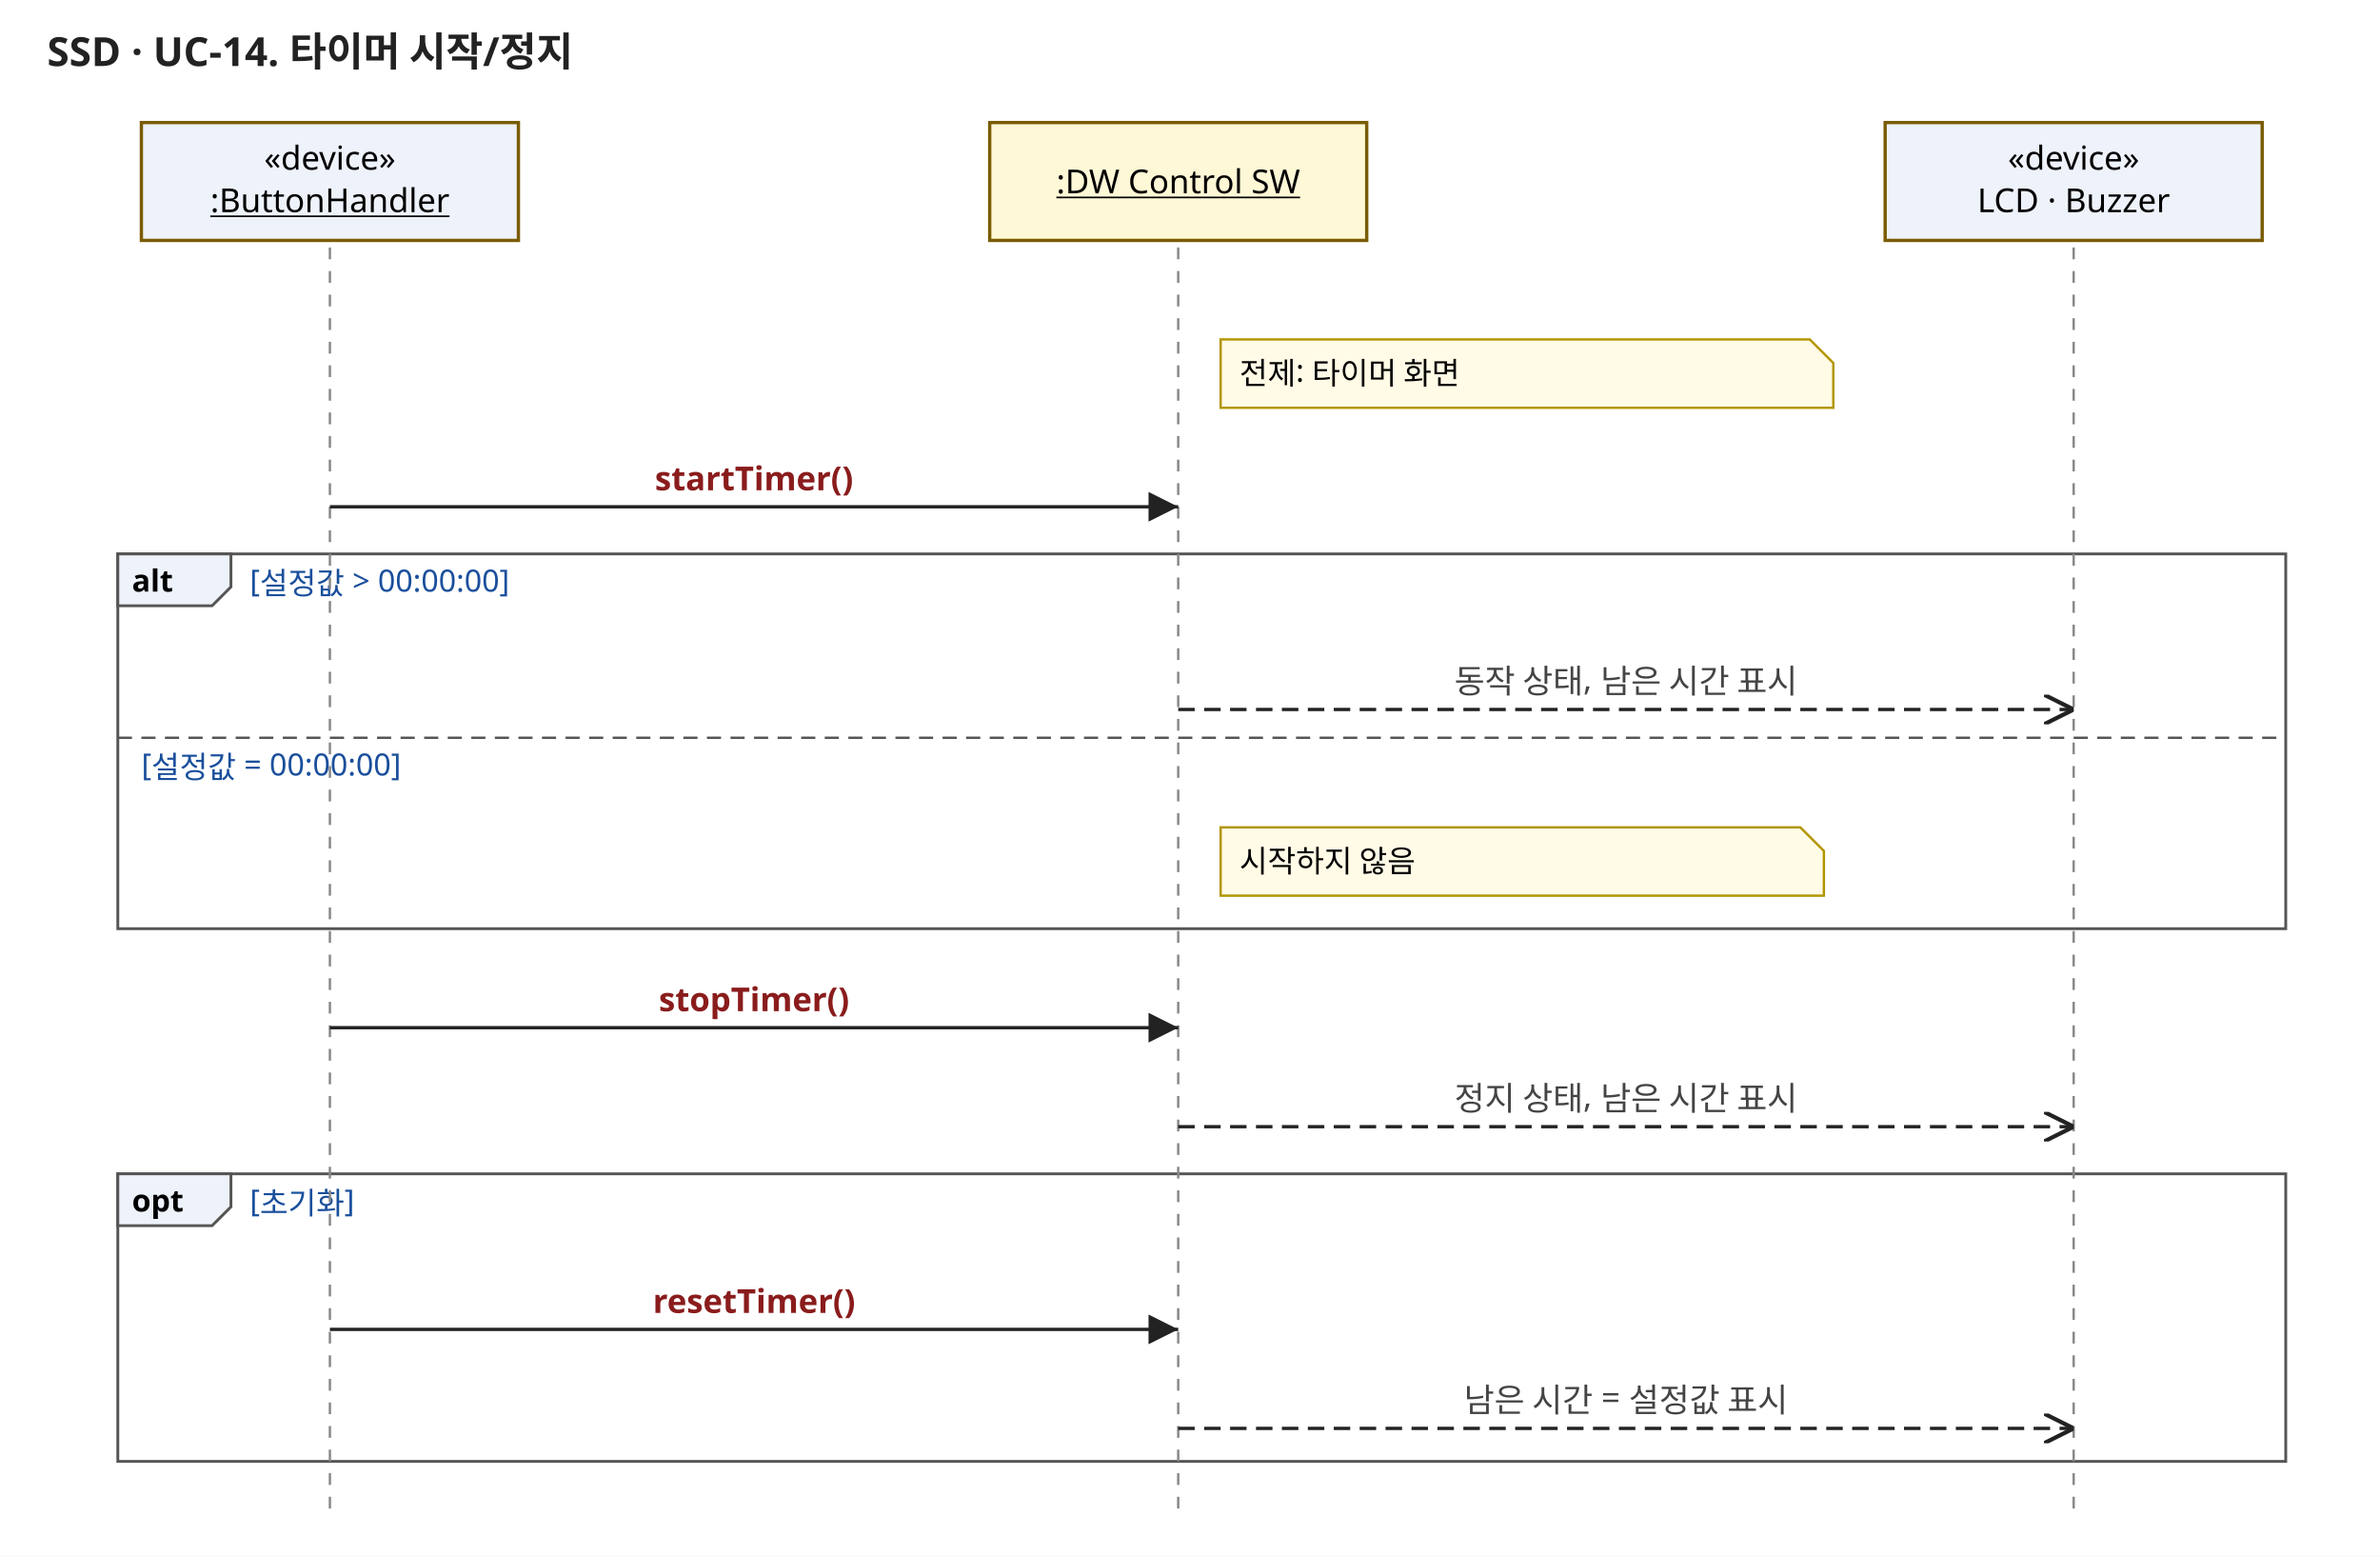
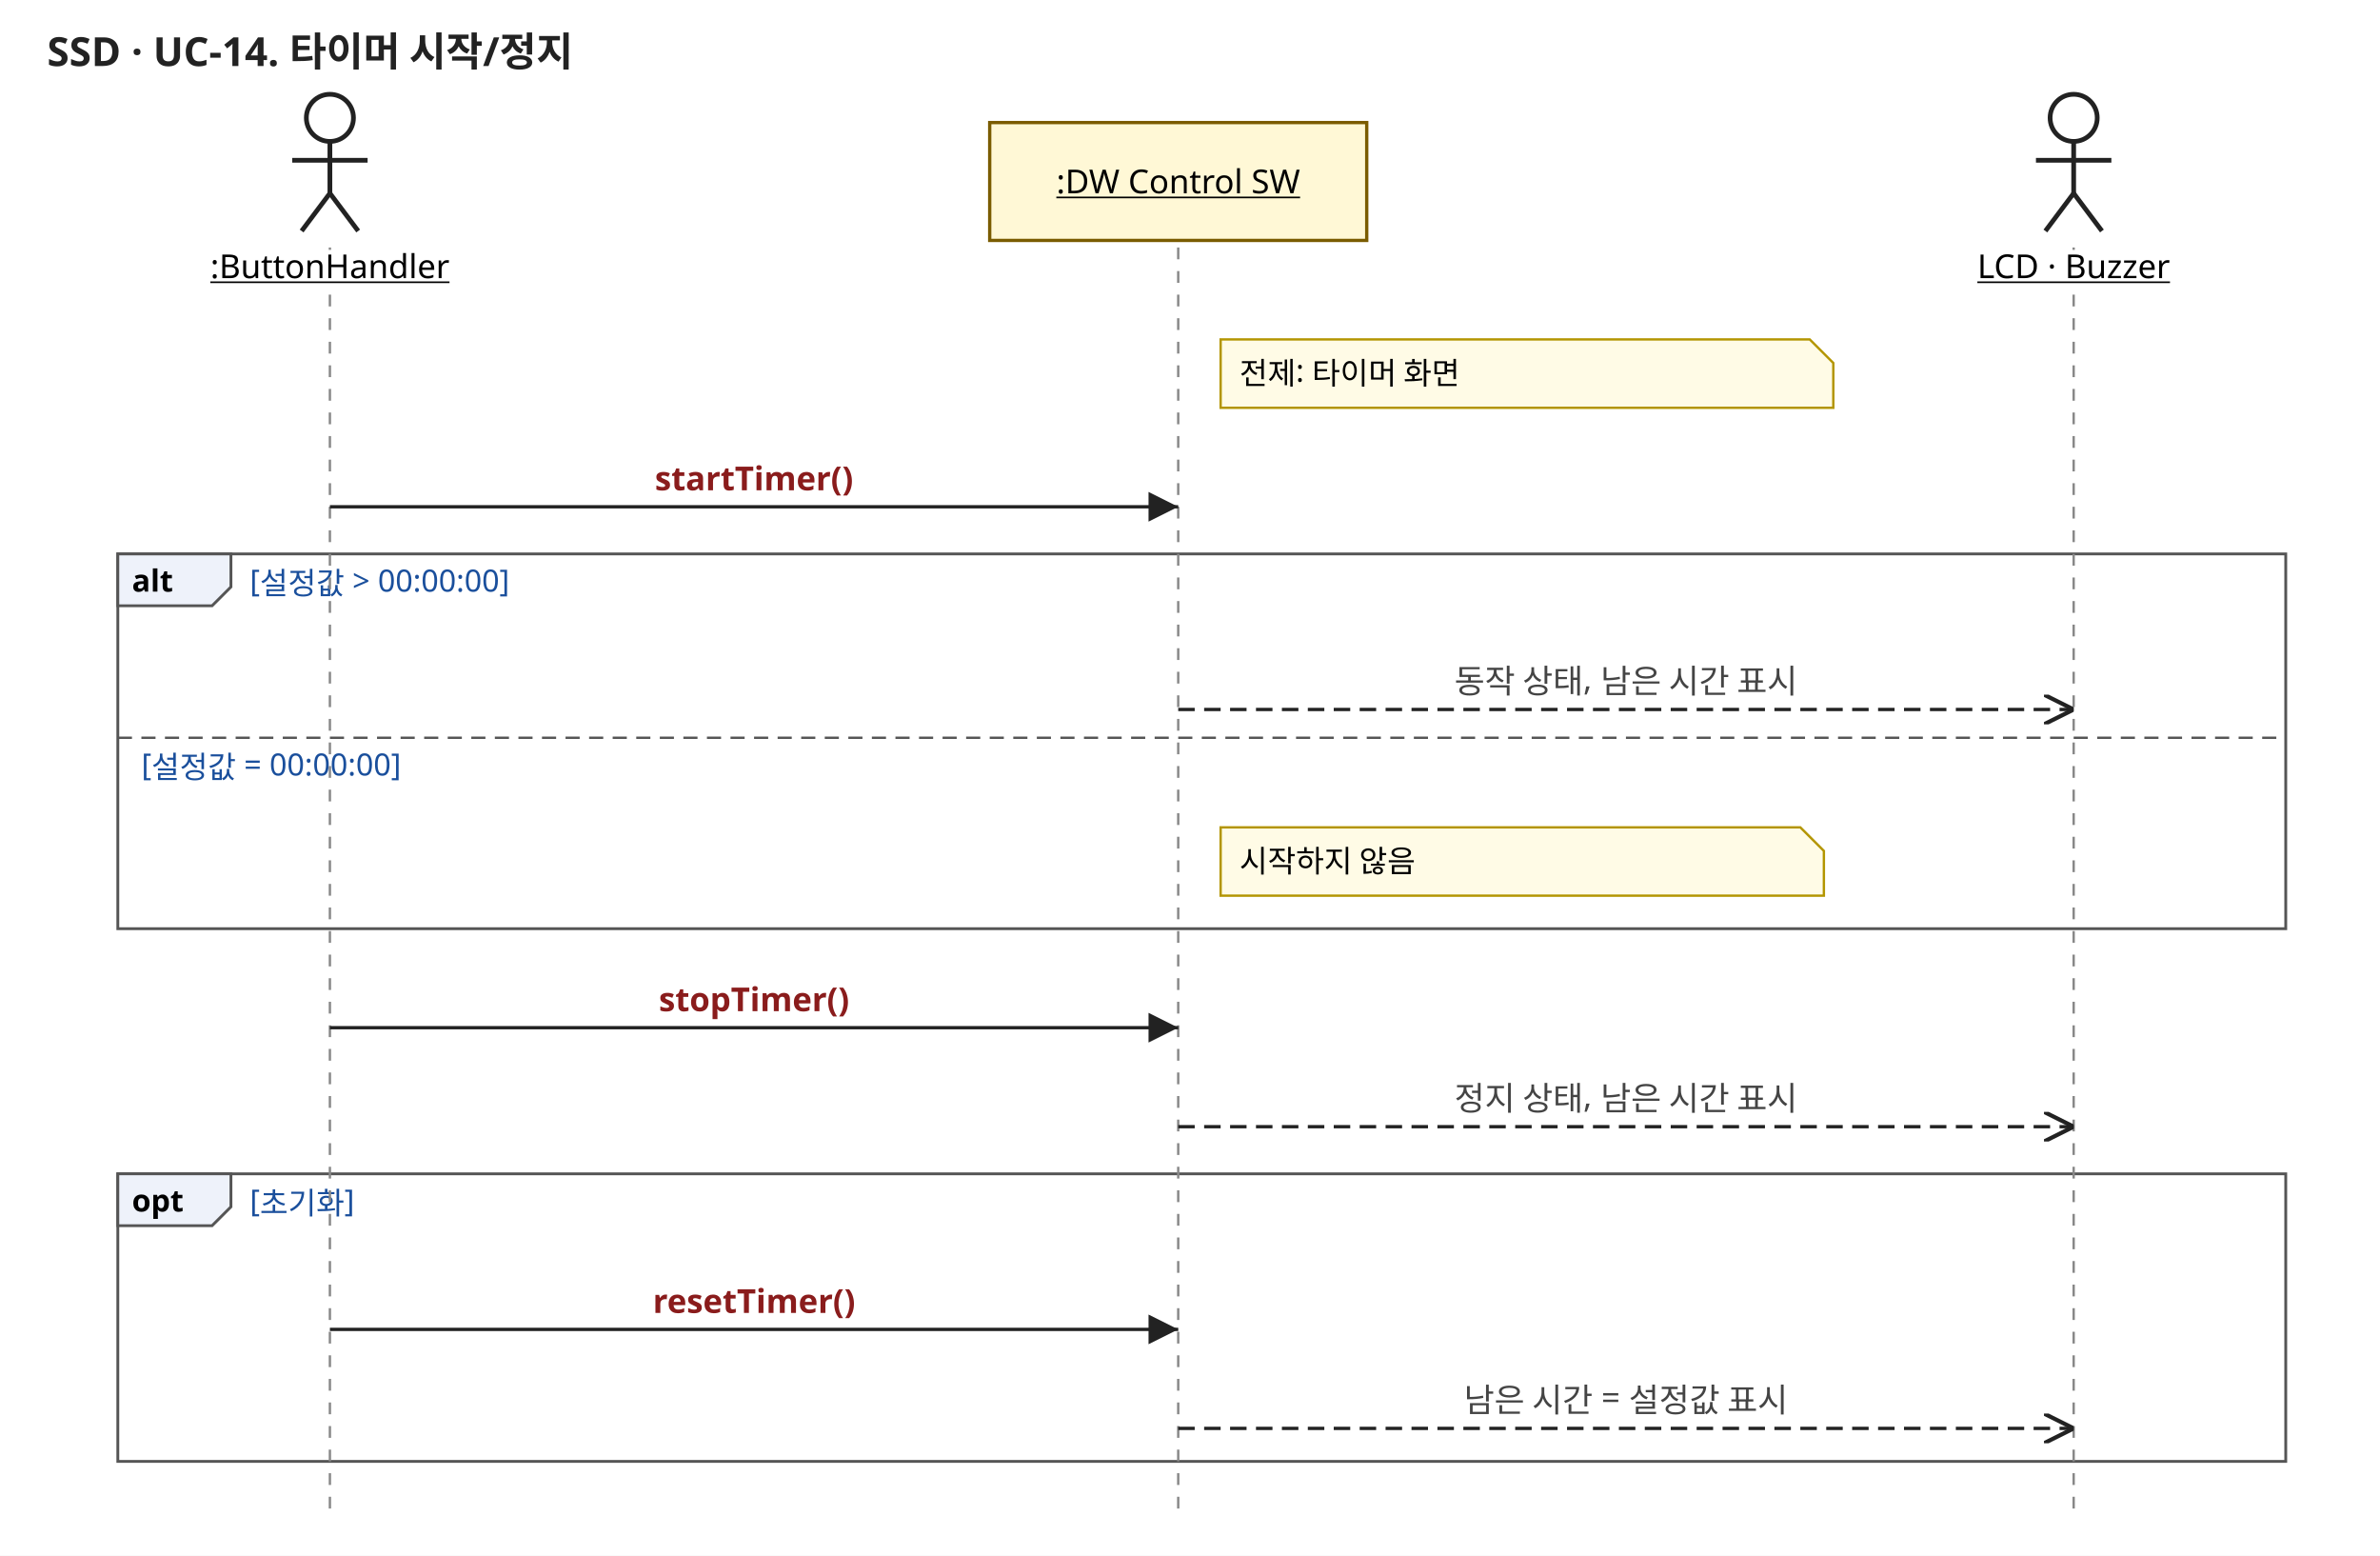
<svg xmlns="http://www.w3.org/2000/svg" width="1010" height="660" viewBox="0 0 1010 660" font-family="Malgun Gothic, Apple SD Gothic Neo, Noto Sans KR, WenQuanYi Zen Hei, sans-serif">
  <defs>
    <marker id="fill" viewBox="0 0 10 10" refX="10" refY="5" markerWidth="9" markerHeight="9" orient="auto">
      <path d="M0,0 L10,5 L0,10 z" fill="#222" />
    </marker>
    <marker id="open" viewBox="0 0 10 10" refX="10" refY="5" markerWidth="9" markerHeight="9" orient="auto">
      <path d="M0,0 L10,5 L0,10" fill="none" stroke="#222" stroke-width="1.4" />
    </marker>
  </defs>
  <rect width="1010" height="660" fill="#fff" />
  <text x="20" y="28" font-size="17" font-weight="bold" fill="#222">SSD · UC-14. 타이머 시작/정지</text>
  <rect x="50" y="235" width="920" height="159" fill="none" stroke="#555" stroke-width="1.2" />
  <path d="M50,235 h48 v14 l-8,8 h-40 z" fill="#eef2fa" stroke="#555" stroke-width="1.2" />
  <text x="56" y="251" font-size="13" font-weight="bold">alt</text>
  <text x="106" y="251" font-size="13" fill="#1a4f9c">[설정값 &gt; 00:00:00]</text>
  <line x1="50" y1="313" x2="970" y2="313" stroke="#555" stroke-dasharray="6 4" />
  <text x="60" y="329" font-size="13" fill="#1a4f9c">[설정값 = 00:00:00]</text>
  <rect x="50" y="498" width="920" height="122" fill="none" stroke="#555" stroke-width="1.2" />
  <path d="M50,498 h48 v14 l-8,8 h-40 z" fill="#eef2fa" stroke="#555" stroke-width="1.2" />
  <text x="56" y="514" font-size="13" font-weight="bold">opt</text>
  <text x="106" y="514" font-size="13" fill="#1a4f9c">[초기화]</text>
  <line x1="140" y1="105" x2="140" y2="640" stroke="#888" stroke-dasharray="5 5" />
-   <rect x="60" y="52" width="160" height="50" fill="#eef2fa" stroke="#7a5c00" stroke-width="1.4" />
-   <text x="140" y="72" text-anchor="middle" font-size="14">«device»</text>
-   <text x="140" y="90" text-anchor="middle" font-size="14" text-decoration="underline">:ButtonHandler</text>
+   <g stroke="#222" stroke-width="2" fill="none">
+     <circle cx="140" cy="50" r="10" />
+     <line x1="140" y1="60" x2="140" y2="82" />
+     <line x1="124" y1="68" x2="156" y2="68" />
+     <line x1="140" y1="82" x2="128" y2="98" />
+     <line x1="140" y1="82" x2="152" y2="98" />
+   </g>
+   <text x="140" y="118" text-anchor="middle" font-size="14" text-decoration="underline" stroke="#fff" stroke-width="4" paint-order="stroke">:ButtonHandler</text>
  <line x1="500" y1="105" x2="500" y2="640" stroke="#888" stroke-dasharray="5 5" />
  <rect x="420" y="52" width="160" height="50" fill="#fff8d6" stroke="#7a5c00" stroke-width="1.4" />
  <text x="500" y="82" text-anchor="middle" font-size="14" text-decoration="underline">:DW Control SW</text>
  <line x1="880" y1="105" x2="880" y2="640" stroke="#888" stroke-dasharray="5 5" />
-   <rect x="800" y="52" width="160" height="50" fill="#eef2fa" stroke="#7a5c00" stroke-width="1.4" />
-   <text x="880" y="72" text-anchor="middle" font-size="14">«device»</text>
-   <text x="880" y="90" text-anchor="middle" font-size="14">LCD · Buzzer</text>
+   <g stroke="#222" stroke-width="2" fill="none">
+     <circle cx="880" cy="50" r="10" />
+     <line x1="880" y1="60" x2="880" y2="82" />
+     <line x1="864" y1="68" x2="896" y2="68" />
+     <line x1="880" y1="82" x2="868" y2="98" />
+     <line x1="880" y1="82" x2="892" y2="98" />
+   </g>
+   <text x="880" y="118" text-anchor="middle" font-size="14" text-decoration="underline" stroke="#fff" stroke-width="4" paint-order="stroke">LCD · Buzzer</text>
  <path d="M518,144 h250 l10,10 v19 h-260 z" fill="#fffbe6" stroke="#b39500" />
  <text x="526" y="163" font-size="13">전제: 타이머 화면</text>
  <line x1="140" y1="215" x2="500" y2="215" stroke="#222" stroke-width="1.4" marker-end="url(#fill)" />
  <text x="320.0" y="208" text-anchor="middle" font-size="14" font-weight="bold" fill="#8a1c1c">startTimer()</text>
  <line x1="500" y1="301" x2="880" y2="301" stroke="#222" stroke-width="1.4" stroke-dasharray="7 4" marker-end="url(#open)" />
  <text x="690.0" y="294" text-anchor="middle" font-size="14" font-weight="normal" fill="#444">동작 상태, 남은 시간 표시</text>
  <path d="M518,351 h246 l10,10 v19 h-256 z" fill="#fffbe6" stroke="#b39500" />
  <text x="526" y="370" font-size="13">시작하지 않음</text>
  <line x1="140" y1="436" x2="500" y2="436" stroke="#222" stroke-width="1.4" marker-end="url(#fill)" />
  <text x="320.0" y="429" text-anchor="middle" font-size="14" font-weight="bold" fill="#8a1c1c">stopTimer()</text>
  <line x1="500" y1="478" x2="880" y2="478" stroke="#222" stroke-width="1.4" stroke-dasharray="7 4" marker-end="url(#open)" />
  <text x="690.0" y="471" text-anchor="middle" font-size="14" font-weight="normal" fill="#444">정지 상태, 남은 시간 표시</text>
  <line x1="140" y1="564" x2="500" y2="564" stroke="#222" stroke-width="1.4" marker-end="url(#fill)" />
  <text x="320.0" y="557" text-anchor="middle" font-size="14" font-weight="bold" fill="#8a1c1c">resetTimer()</text>
  <line x1="500" y1="606" x2="880" y2="606" stroke="#222" stroke-width="1.4" stroke-dasharray="7 4" marker-end="url(#open)" />
  <text x="690.0" y="599" text-anchor="middle" font-size="14" font-weight="normal" fill="#444">남은 시간 = 설정값 표시</text>
</svg>
